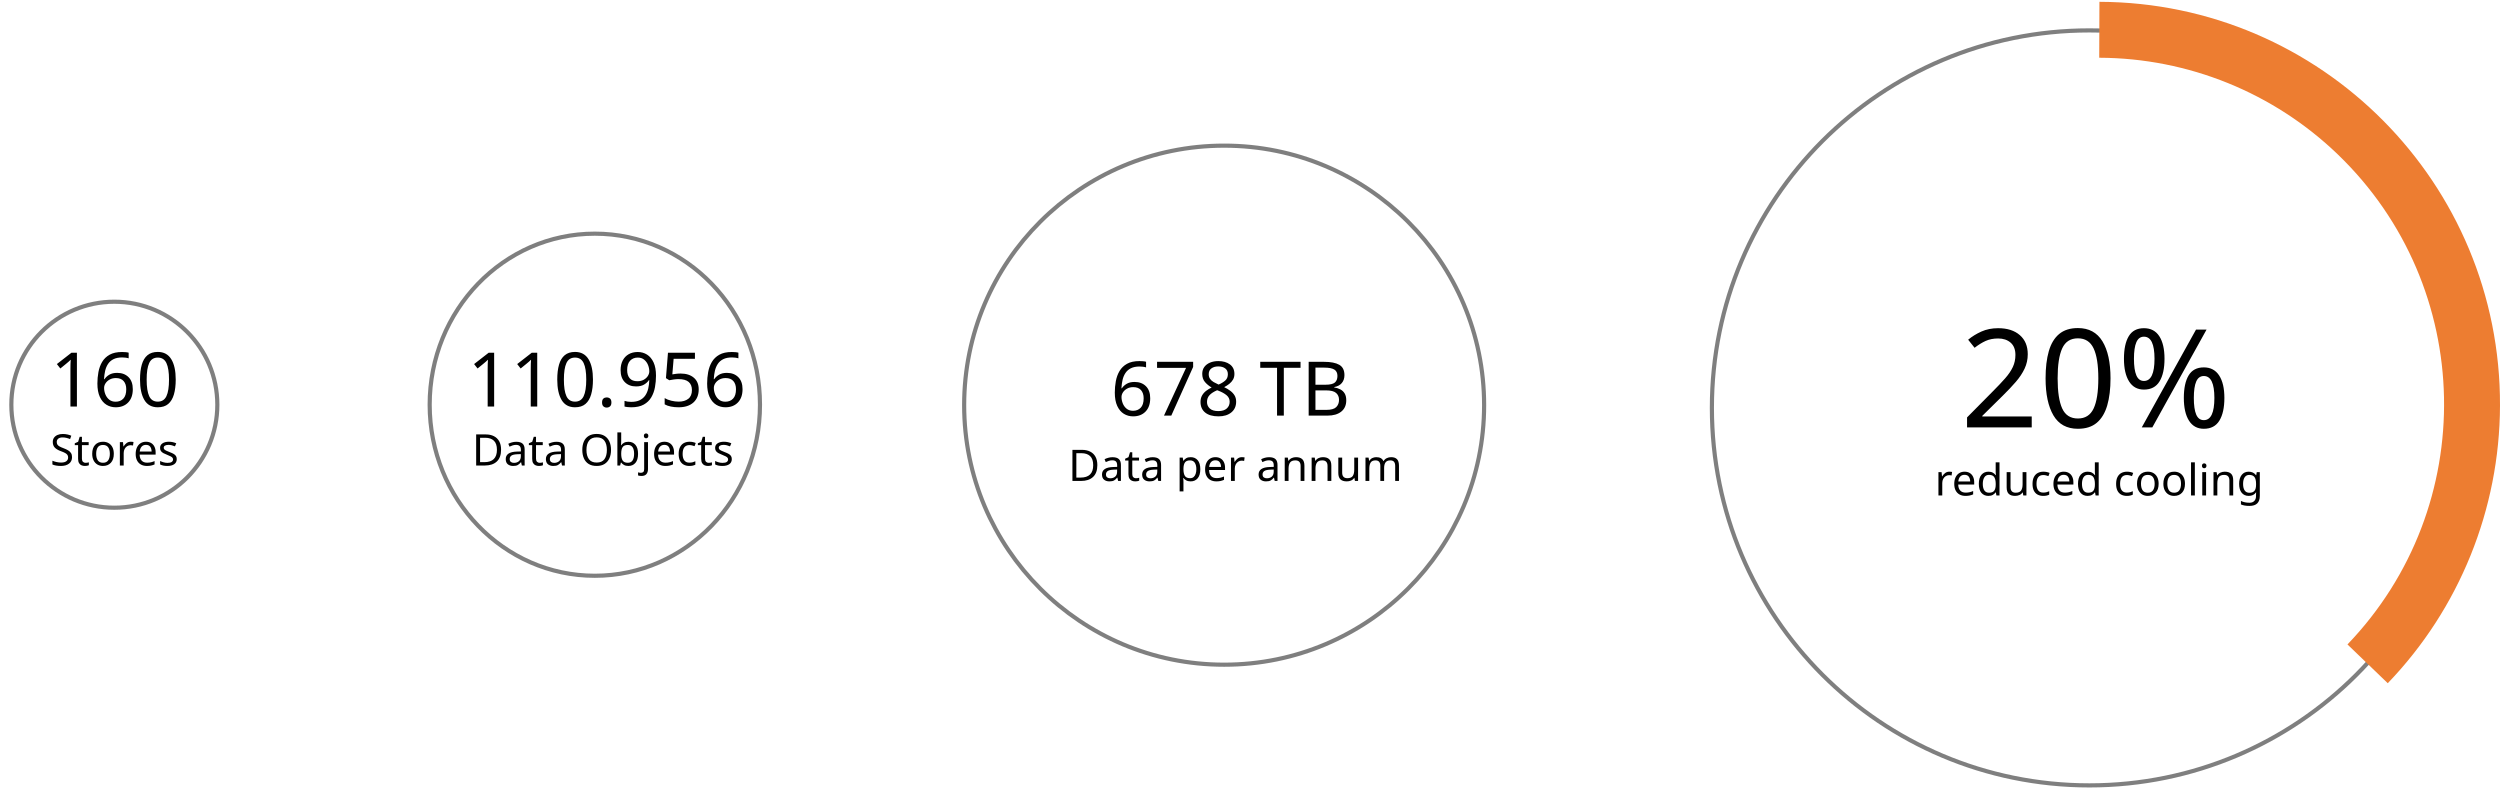
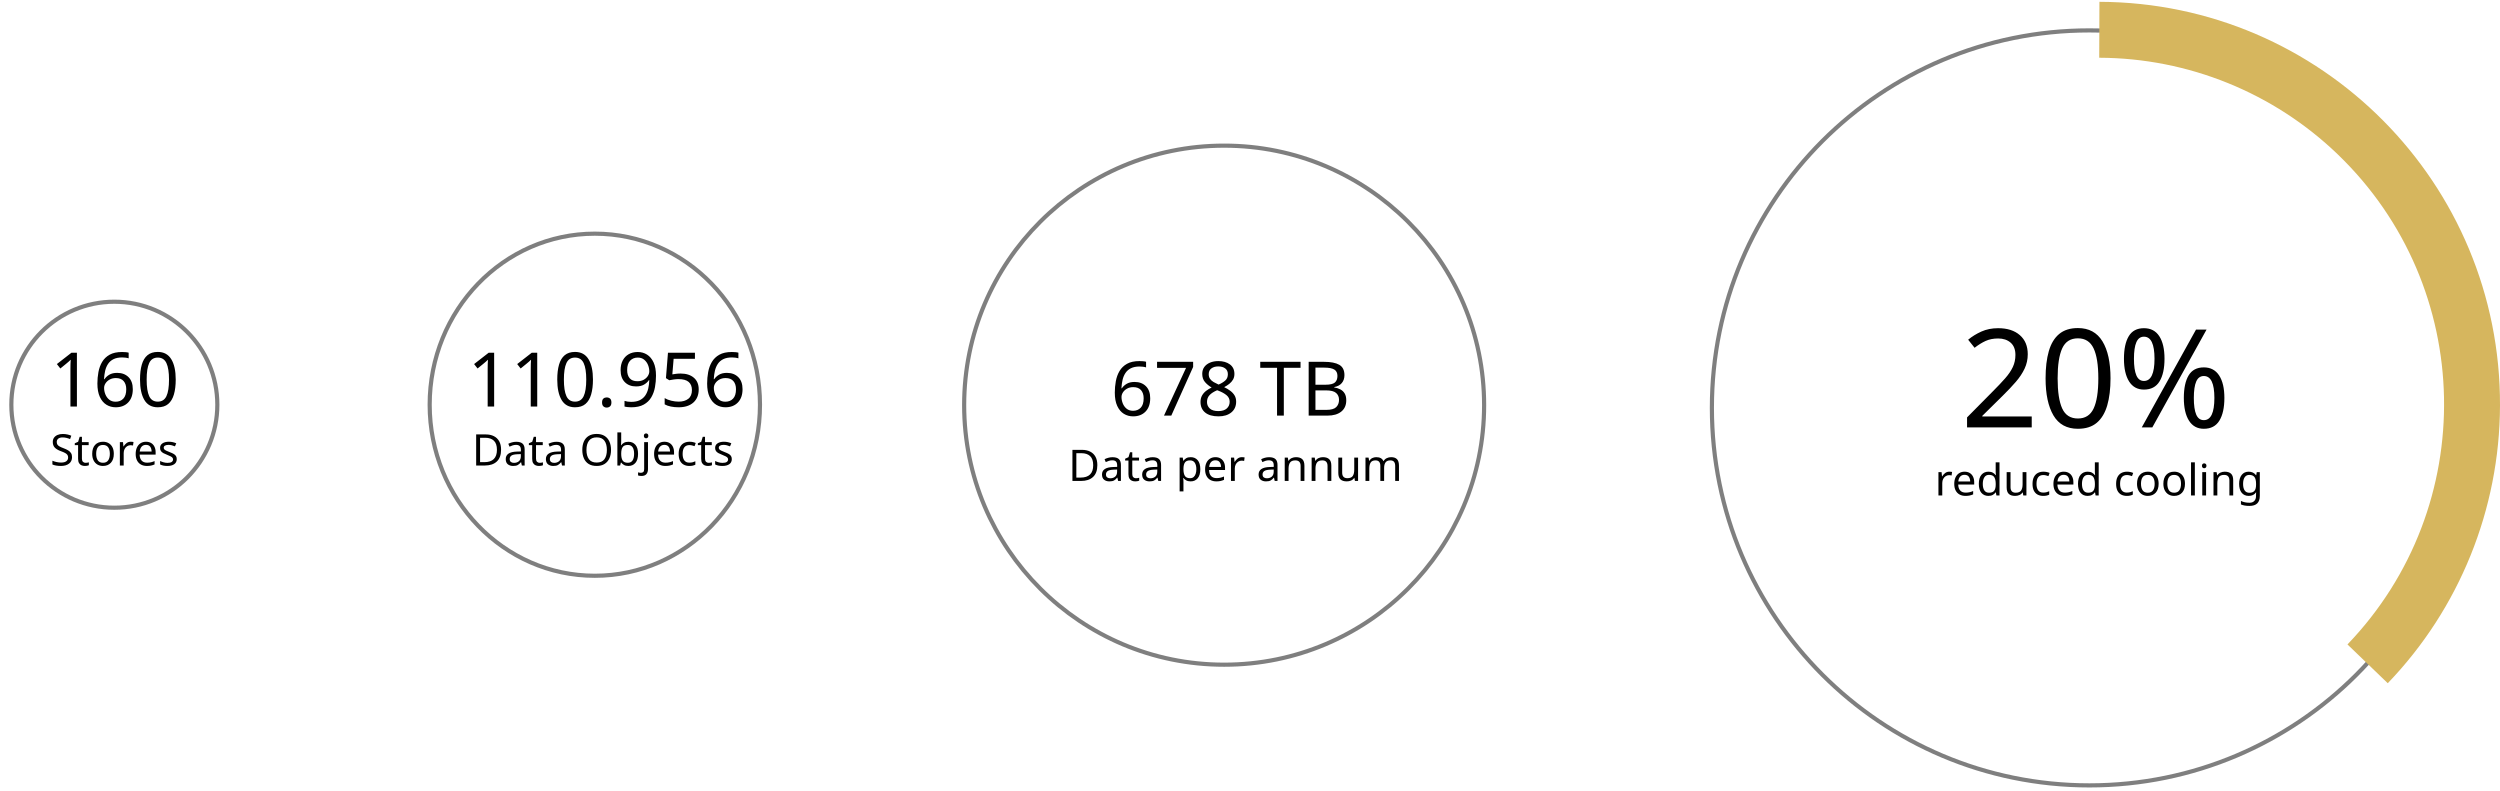
<svg xmlns="http://www.w3.org/2000/svg" width="2755" height="871" xml:space="preserve" overflow="hidden">
  <defs>
    <clipPath id="clip0">
      <rect x="297" y="760" width="2755" height="871" />
    </clipPath>
    <clipPath id="clip1">
      <rect x="297" y="760" width="2755" height="871" />
    </clipPath>
  </defs>
  <g clip-path="url(#clip0)" transform="translate(-297 -760)">
    <g clip-path="url(#clip1)">
      <path d="M309.5 1206C309.5 1143.32 360.316 1092.5 423 1092.5 485.684 1092.5 536.5 1143.32 536.5 1206 536.5 1268.68 485.684 1319.5 423 1319.5 360.316 1319.5 309.5 1268.68 309.5 1206Z" stroke="#7F7F7F" stroke-width="4.583" stroke-linecap="butt" stroke-linejoin="miter" stroke-miterlimit="8" stroke-opacity="1" fill="none" fill-rule="evenodd" />
      <text fill="#000000" fill-opacity="1" font-family="DIN Pro Regular,DIN Pro Regular_MSFontService,sans-serif" font-style="normal" font-variant="normal" font-weight="400" font-stretch="normal" font-size="83" text-anchor="start" direction="ltr" writing-mode="lr-tb" unicode-bidi="normal" text-decoration="none" transform="matrix(1 0 0 1 352.288 1208)">160</text>
      <text fill="#000000" fill-opacity="1" font-family="DIN Pro Regular,DIN Pro Regular_MSFontService,sans-serif" font-style="normal" font-variant="normal" font-weight="400" font-stretch="normal" font-size="48" text-anchor="start" direction="ltr" writing-mode="lr-tb" unicode-bidi="normal" text-decoration="none" transform="matrix(1 0 0 1 352.288 1273)">Stores</text>
      <path d="M770.5 1206C770.5 1101.89 851.984 1017.5 952.5 1017.5 1053.02 1017.5 1134.5 1101.89 1134.5 1206 1134.5 1310.11 1053.02 1394.5 952.5 1394.5 851.984 1394.5 770.5 1310.11 770.5 1206Z" stroke="#7F7F7F" stroke-width="4.583" stroke-linecap="butt" stroke-linejoin="miter" stroke-miterlimit="8" stroke-opacity="1" fill="none" fill-rule="evenodd" />
      <text fill="#000000" fill-opacity="1" font-family="DIN Pro Regular,DIN Pro Regular_MSFontService,sans-serif" font-style="normal" font-variant="normal" font-weight="400" font-stretch="normal" font-size="83" text-anchor="start" direction="ltr" writing-mode="lr-tb" unicode-bidi="normal" text-decoration="none" transform="matrix(1 0 0 1 812.08 1208)">110.956</text>
      <text fill="#000000" fill-opacity="1" font-family="DIN Pro Regular,DIN Pro Regular_MSFontService,sans-serif" font-style="normal" font-variant="normal" font-weight="400" font-stretch="normal" font-size="48" text-anchor="start" direction="ltr" writing-mode="lr-tb" unicode-bidi="normal" text-decoration="none" transform="matrix(1 0 0 1 817.076 1273)">Data Objects</text>
      <path d="M1359.5 1206.5C1359.5 1048.55 1487.77 920.5 1646 920.5 1804.23 920.5 1932.5 1048.55 1932.5 1206.5 1932.5 1364.45 1804.23 1492.5 1646 1492.5 1487.77 1492.5 1359.5 1364.45 1359.5 1206.5Z" stroke="#7F7F7F" stroke-width="4.583" stroke-linecap="butt" stroke-linejoin="miter" stroke-miterlimit="8" stroke-opacity="1" fill="none" fill-rule="evenodd" />
      <text fill="#000000" fill-opacity="1" font-family="DIN Pro Regular,DIN Pro Regular_MSFontService,sans-serif" font-style="normal" font-variant="normal" font-weight="400" font-stretch="normal" font-size="83" text-anchor="start" direction="ltr" writing-mode="lr-tb" unicode-bidi="normal" text-decoration="none" transform="matrix(1 0 0 1 1520.95 1218)">678 TB</text>
      <text fill="#000000" fill-opacity="1" font-family="DIN Pro Regular,DIN Pro Regular_MSFontService,sans-serif" font-style="normal" font-variant="normal" font-weight="400" font-stretch="normal" font-size="48" text-anchor="start" direction="ltr" writing-mode="lr-tb" unicode-bidi="normal" text-decoration="none" transform="matrix(1 0 0 1 1474.16 1290)">Data per annum</text>
      <path d="M2183.5 1209.5C2183.5 979.749 2369.75 793.5 2599.5 793.5 2829.25 793.5 3015.5 979.749 3015.5 1209.5 3015.5 1439.25 2829.25 1625.5 2599.5 1625.5 2369.75 1625.5 2183.5 1439.25 2183.5 1209.5Z" stroke="#7F7F7F" stroke-width="4.583" stroke-linecap="butt" stroke-linejoin="miter" stroke-miterlimit="8" stroke-opacity="1" fill="none" fill-rule="evenodd" />
      <text fill="#000000" fill-opacity="1" font-family="DIN Pro Regular,DIN Pro Regular_MSFontService,sans-serif" font-style="normal" font-variant="normal" font-weight="400" font-stretch="normal" font-size="151" text-anchor="start" direction="ltr" writing-mode="lr-tb" unicode-bidi="normal" text-decoration="none" transform="matrix(1 0 0 1 2457.45 1231)">20%</text>
      <text fill="#000000" fill-opacity="1" font-family="DIN Pro Regular,DIN Pro Regular_MSFontService,sans-serif" font-style="normal" font-variant="normal" font-weight="400" font-stretch="normal" font-size="48" text-anchor="start" direction="ltr" writing-mode="lr-tb" unicode-bidi="normal" text-decoration="none" transform="matrix(1 0 0 1 2429.08 1306)">reduced cooling</text>
-       <path d="M2610.57 762.003C2855.23 762.873 3052.87 962.138 3052 1207.08 3051.59 1321.15 3007.29 1430.69 2928.31 1512.91L2883.91 1470.17C3029.89 1318.14 3025.15 1076.4 2873.32 930.229 2802.62 862.158 2708.44 823.982 2610.35 823.633Z" fill="#ED7D31" fill-rule="evenodd" fill-opacity="1" />
+       <path d="M2610.57 762.003C2855.23 762.873 3052.87 962.138 3052 1207.08 3051.59 1321.15 3007.29 1430.69 2928.31 1512.91L2883.91 1470.17C3029.89 1318.14 3025.15 1076.4 2873.32 930.229 2802.62 862.158 2708.44 823.982 2610.35 823.633Z" fill-rule="evenodd" fill="#D6B65E" />
    </g>
  </g>
</svg>
